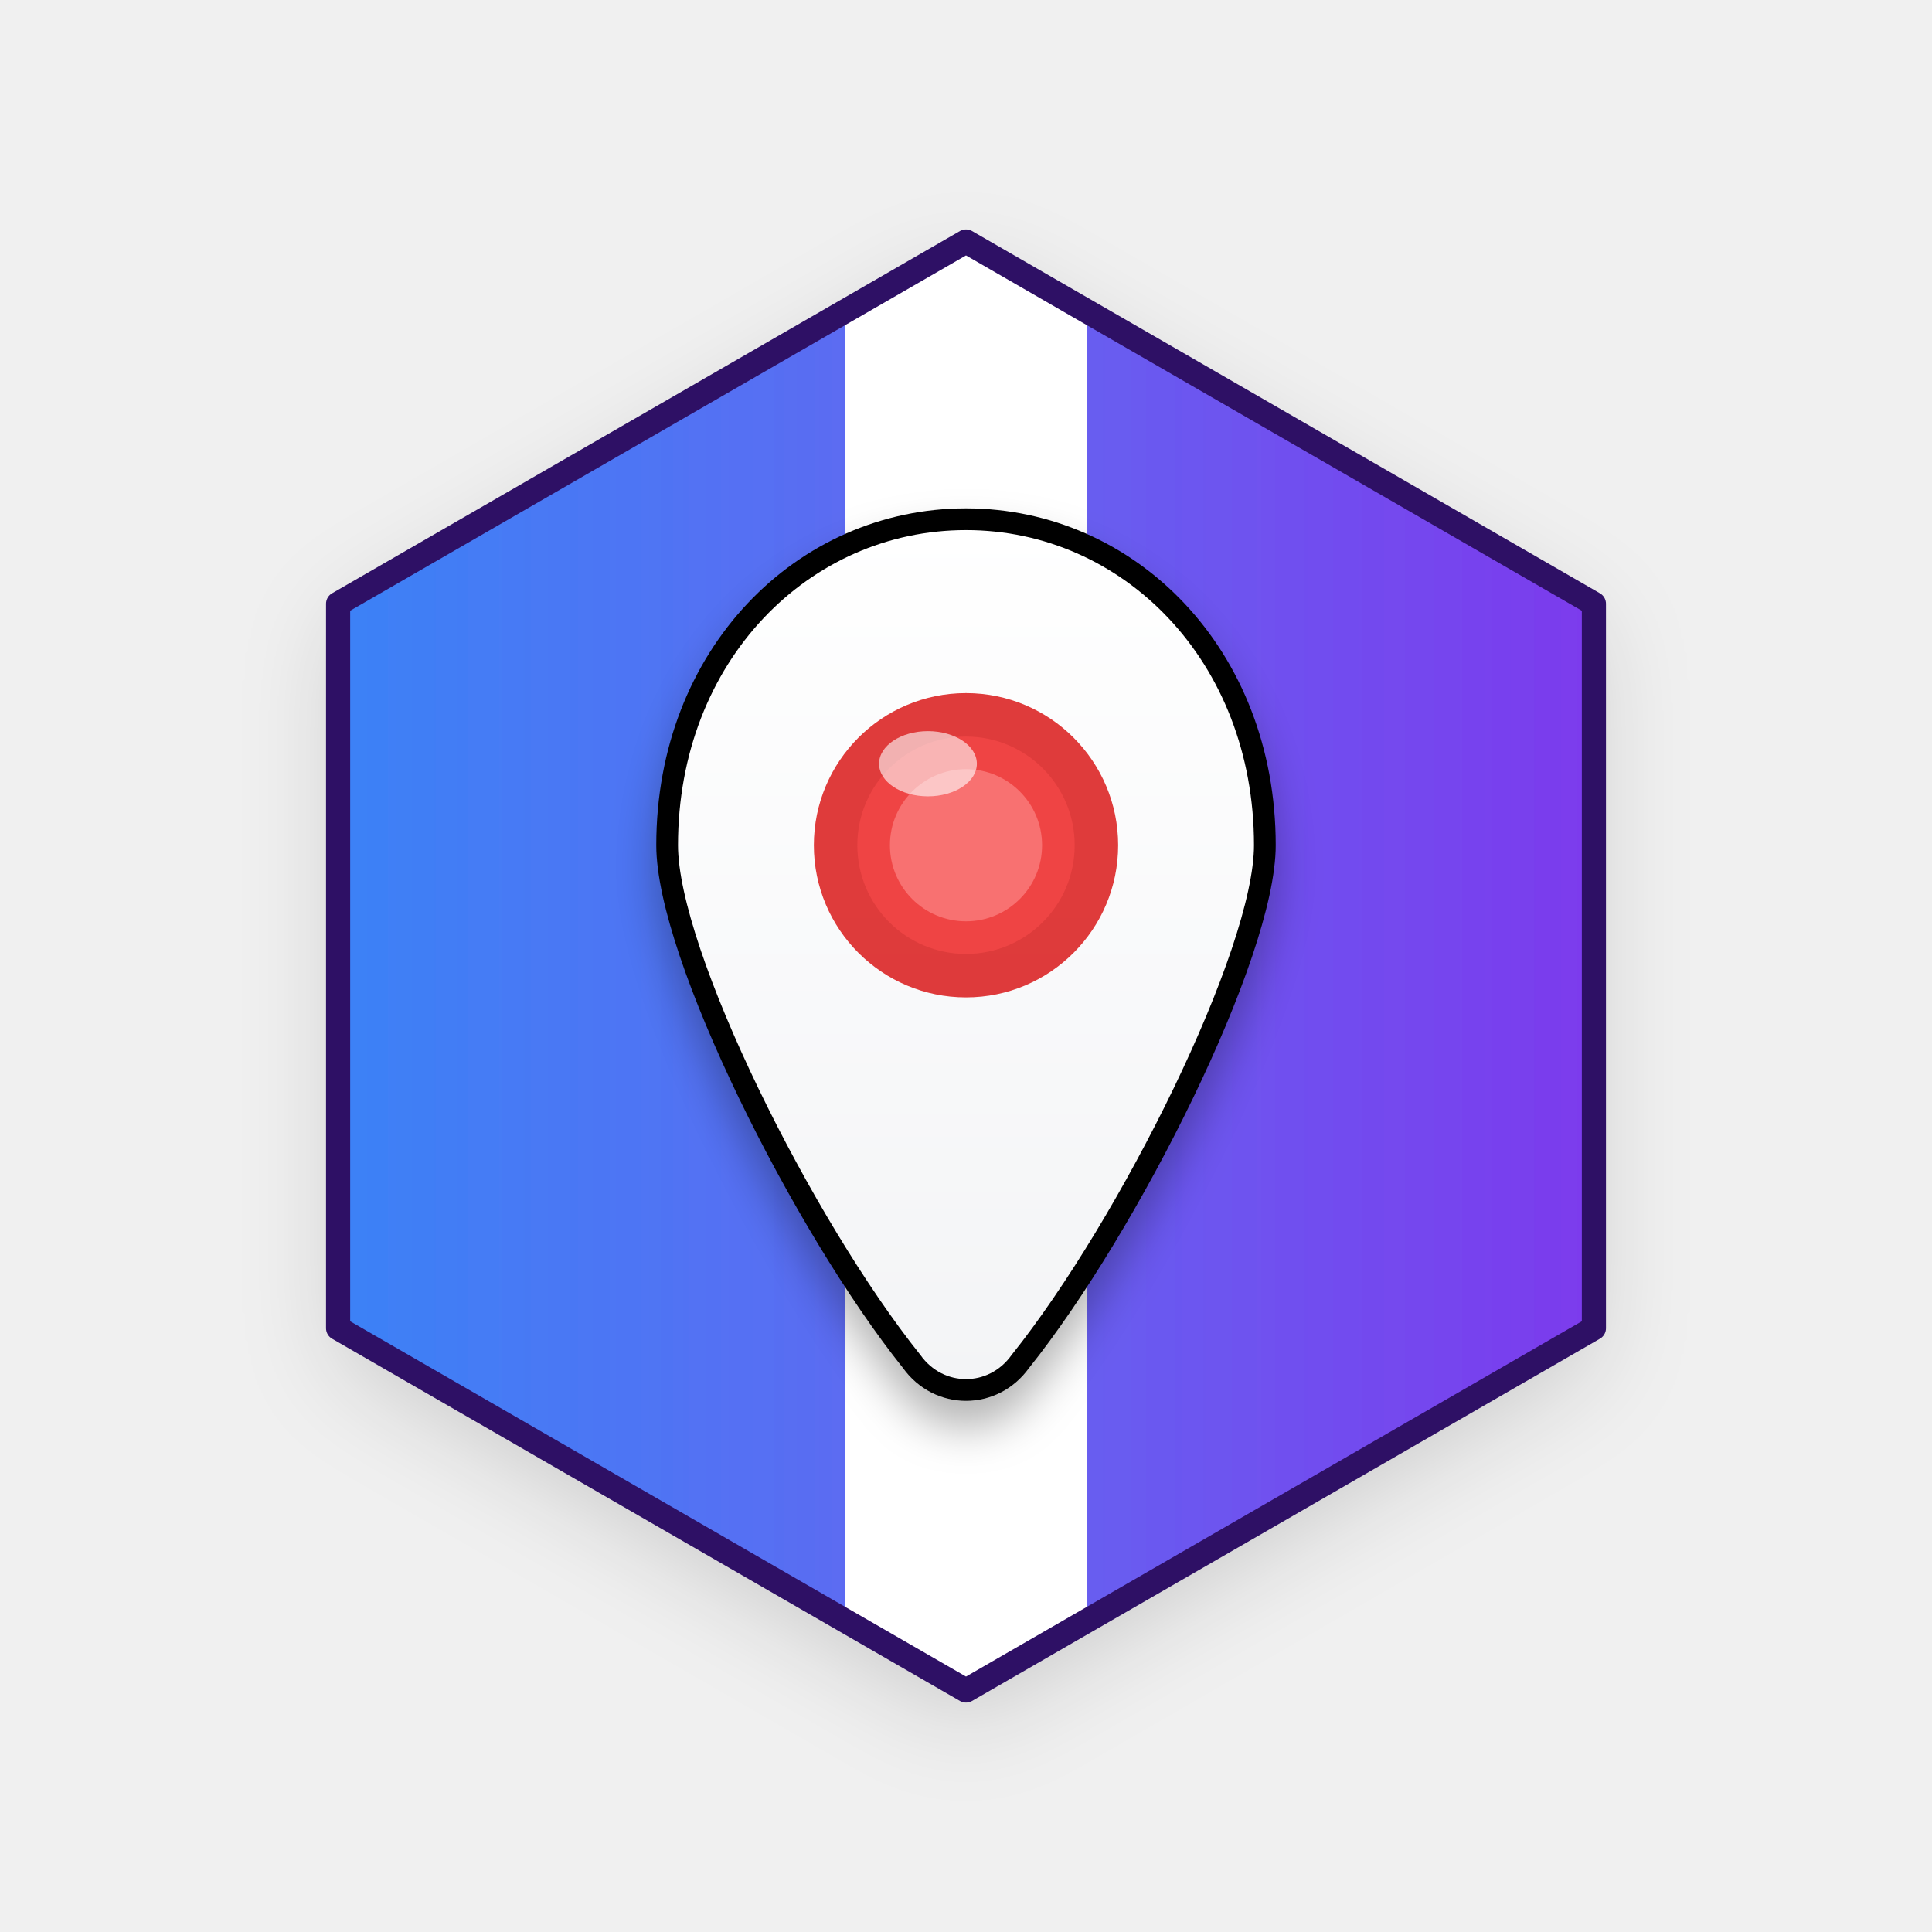
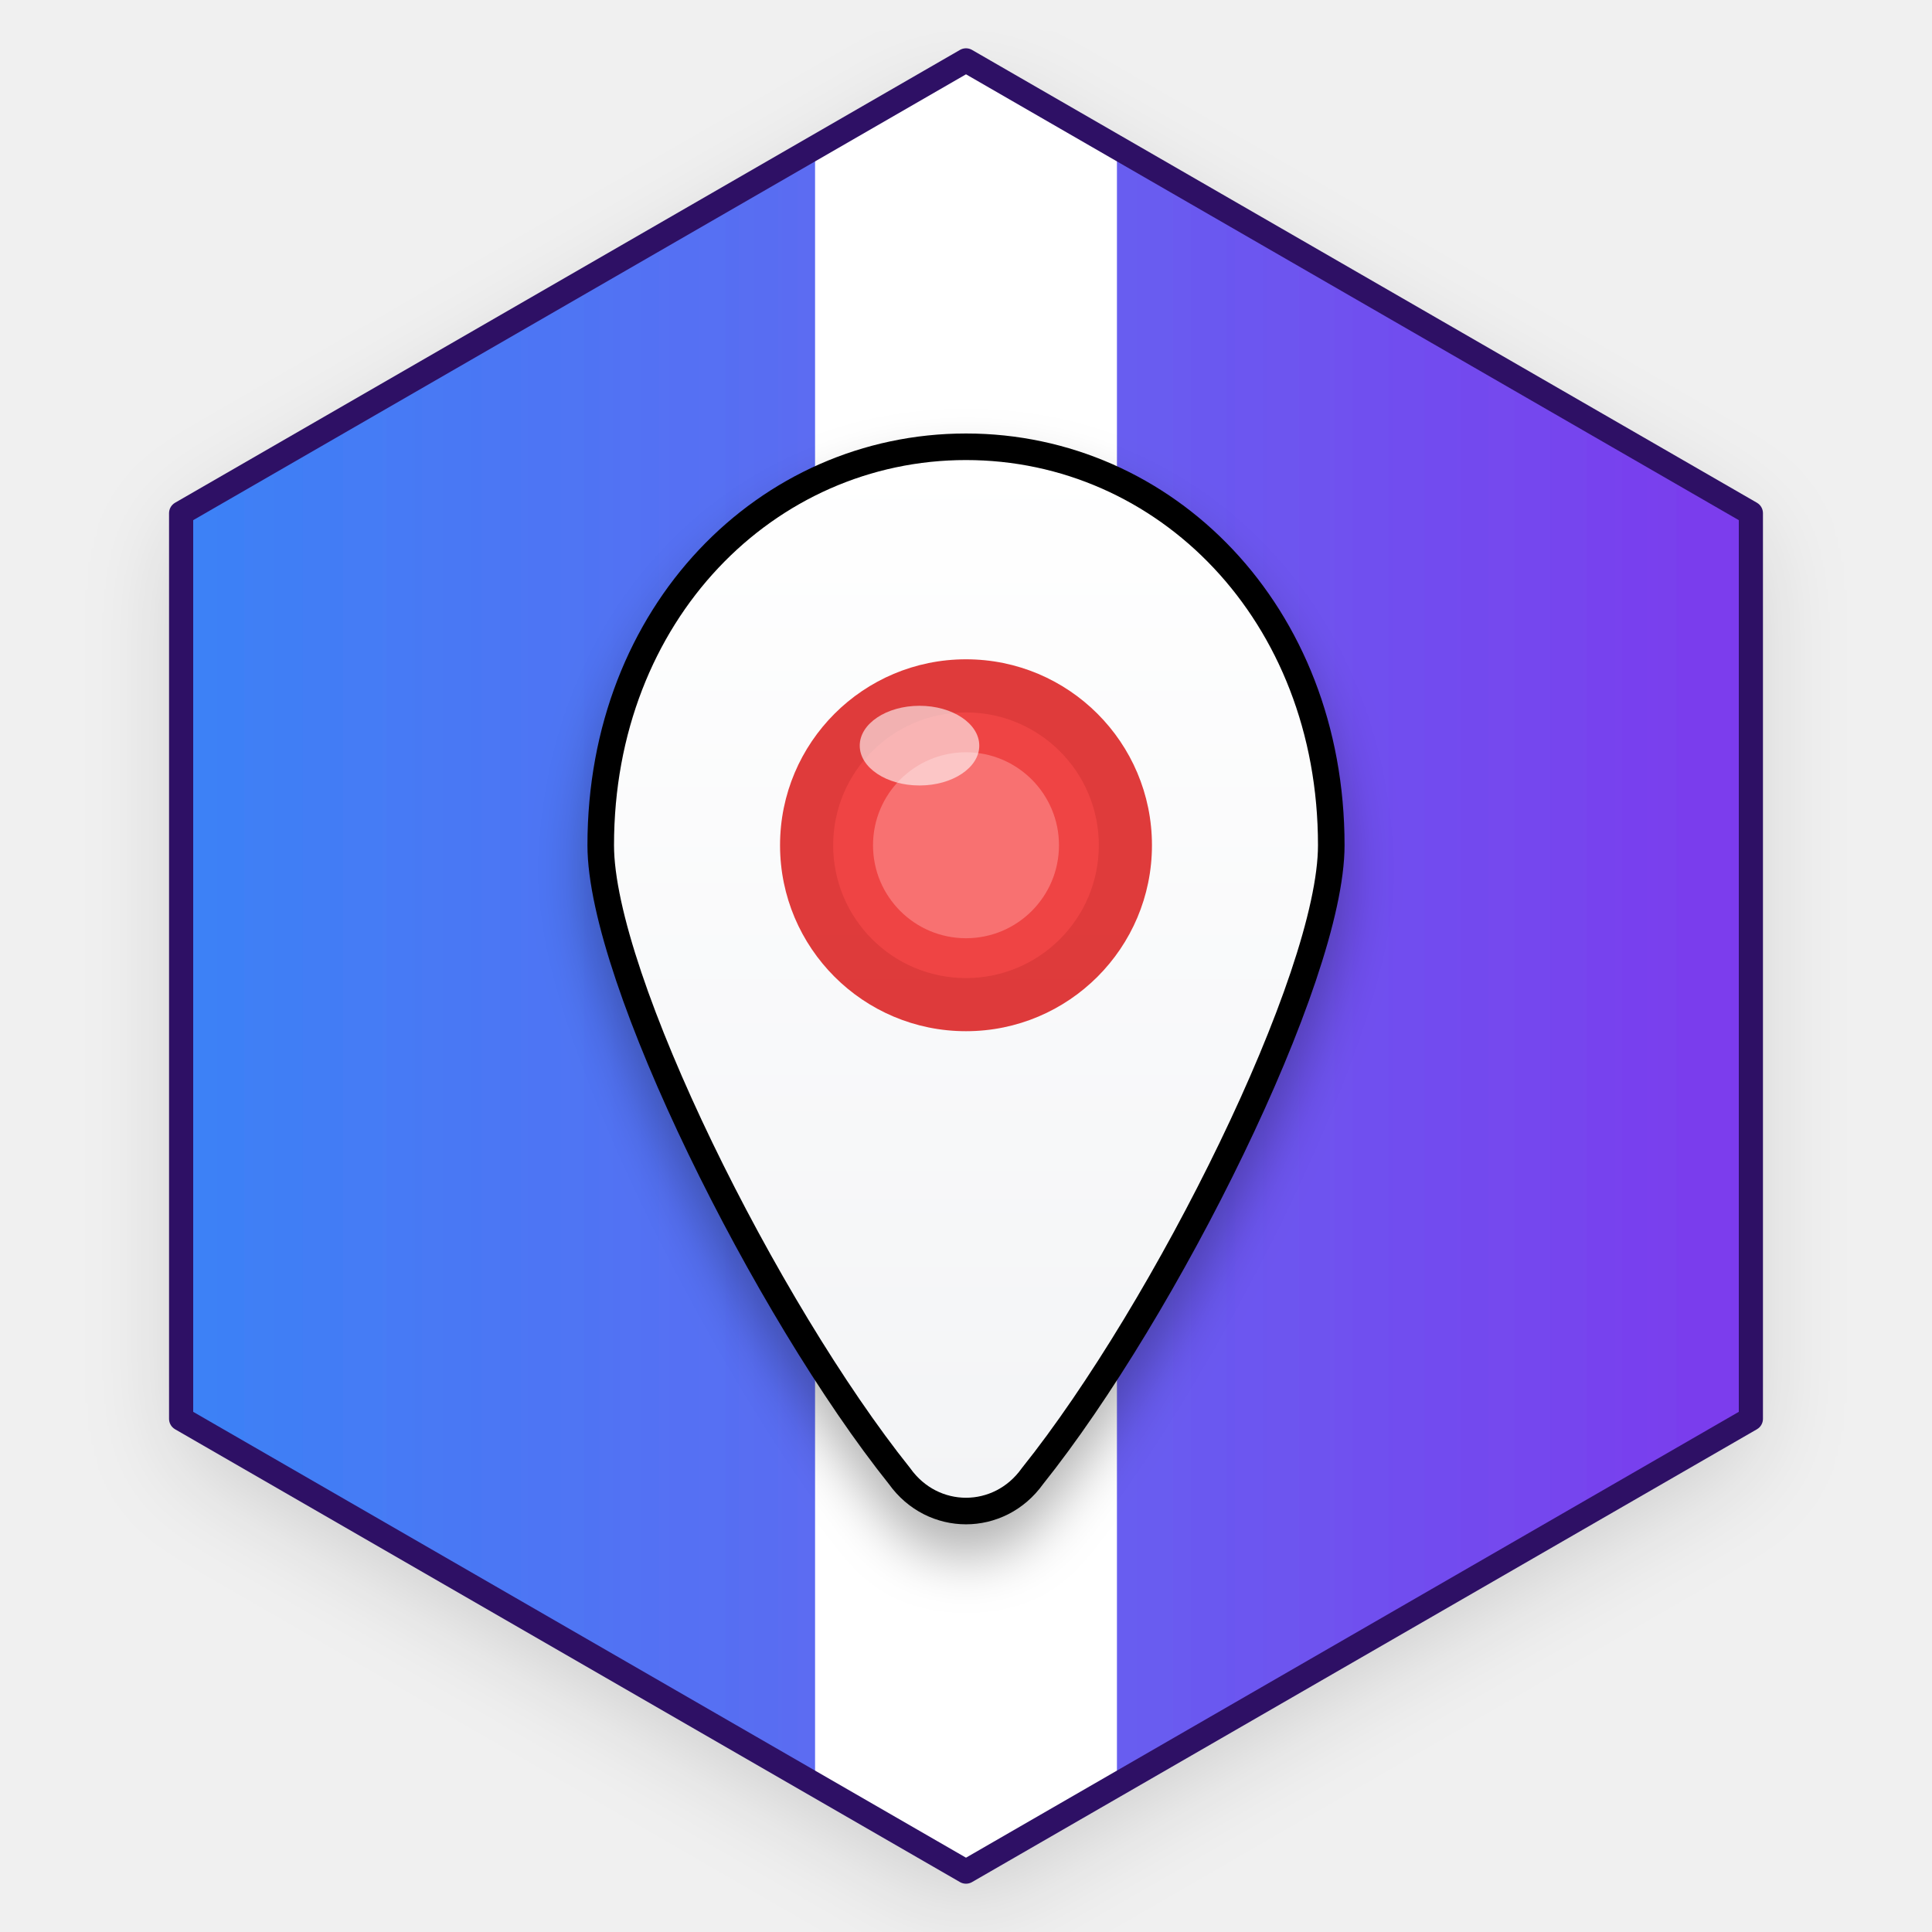
<svg xmlns="http://www.w3.org/2000/svg" viewBox="0 0 32 32">
  <defs>
    <linearGradient id="fullGradient" x1="0" y1="0" x2="1" y2="0">
      <stop offset="0%" stop-color="#3B82F6" />
      <stop offset="50%" stop-color="#6366F1" />
      <stop offset="100%" stop-color="#7C3AED" />
    </linearGradient>
    <linearGradient id="pinGradient" x1="0%" y1="0%" x2="0%" y2="100%">
      <stop offset="0%" style="stop-color:#FFFFFF;stop-opacity:1" />
      <stop offset="100%" style="stop-color:#F3F4F6;stop-opacity:1" />
    </linearGradient>
    <filter id="pinShadow" x="-50%" y="-50%" width="200%" height="200%">
      <feGaussianBlur in="SourceAlpha" stdDeviation="0.4" />
      <feOffset dx="0" dy="0.5" result="offsetblur" />
      <feFlood flood-color="#000000" flood-opacity="0.3" />
      <feComposite in2="offsetblur" operator="in" />
      <feMerge>
        <feMergeNode />
        <feMergeNode in="SourceGraphic" />
      </feMerge>
    </filter>
    <filter id="dropShadow" x="-20%" y="-20%" width="140%" height="140%">
      <feDropShadow dx="0" dy="0.5" stdDeviation="0.8" flood-opacity="0.15" />
    </filter>
  </defs>
  <g transform="translate(16, 16)">
-     <polygon points="0,-12 10.4,-6 10.4,6 0,12 -10.4,6 -10.4,-6" fill="url(#fullGradient)" filter="url(#dropShadow)" />
+     <polygon points="0,-15 13,-7.5 13,7.5 0,15 -13,7.5 -13,-7.5" fill="url(#fullGradient)" filter="url(#dropShadow)" />
    <clipPath id="hexClip">
-       <polygon points="0,-12 10.4,-6 10.4,6 0,12 -10.4,6 -10.4,-6" />
+       <polygon points="0,-15 13,-7.5 13,7.5 0,15 -13,7.5 -13,-7.5" />
    </clipPath>
-     <rect x="-2" y="-12" width="4" height="24" fill="#FFFFFF" clip-path="url(#hexClip)" />
-     <polygon points="0,-12 10.4,-6 10.4,6 0,12 -10.4,6 -10.4,-6" fill="none" stroke="#2E1065" stroke-width="0.4" stroke-linejoin="round" />
+     <rect x="-2.5" y="-15" width="5" height="30" fill="#FFFFFF" clip-path="url(#hexClip)" />
+     <polygon points="0,-15 13,-7.5 13,7.5 0,15 -13,7.5 -13,-7.5" fill="none" stroke="#2E1065" stroke-width="0.4" stroke-linejoin="round" />
  </g>
-   <g transform="translate(16, 14) scale(0.9)">
+   <g transform="translate(16, 14) scale(1.1)">
    <ellipse cx="0" cy="8" rx="2" ry="0.8" fill="black" opacity="0.25" />
    <path d="M0 -6C-3 -6 -5.5 -3.5 -5.5 0C-5.5 2 -3 7 -1 9.5C-0.5 10.2 0.5 10.2 1 9.5C3 7 5.5 2 5.5 0C5.5 -3.5 3 -6 0 -6Z" fill="url(#pinGradient)" stroke="#000000" stroke-width="0.4" filter="url(#pinShadow)" />
    <circle cx="0" cy="0" r="2.8" fill="#DC2626" opacity="0.9" />
    <circle cx="0" cy="0" r="2" fill="#EF4444" />
    <circle cx="0" cy="0" r="1.4" fill="#F87171" />
    <ellipse cx="-0.7" cy="-1.5" rx="0.9" ry="0.6" fill="white" opacity="0.6" />
  </g>
</svg>
